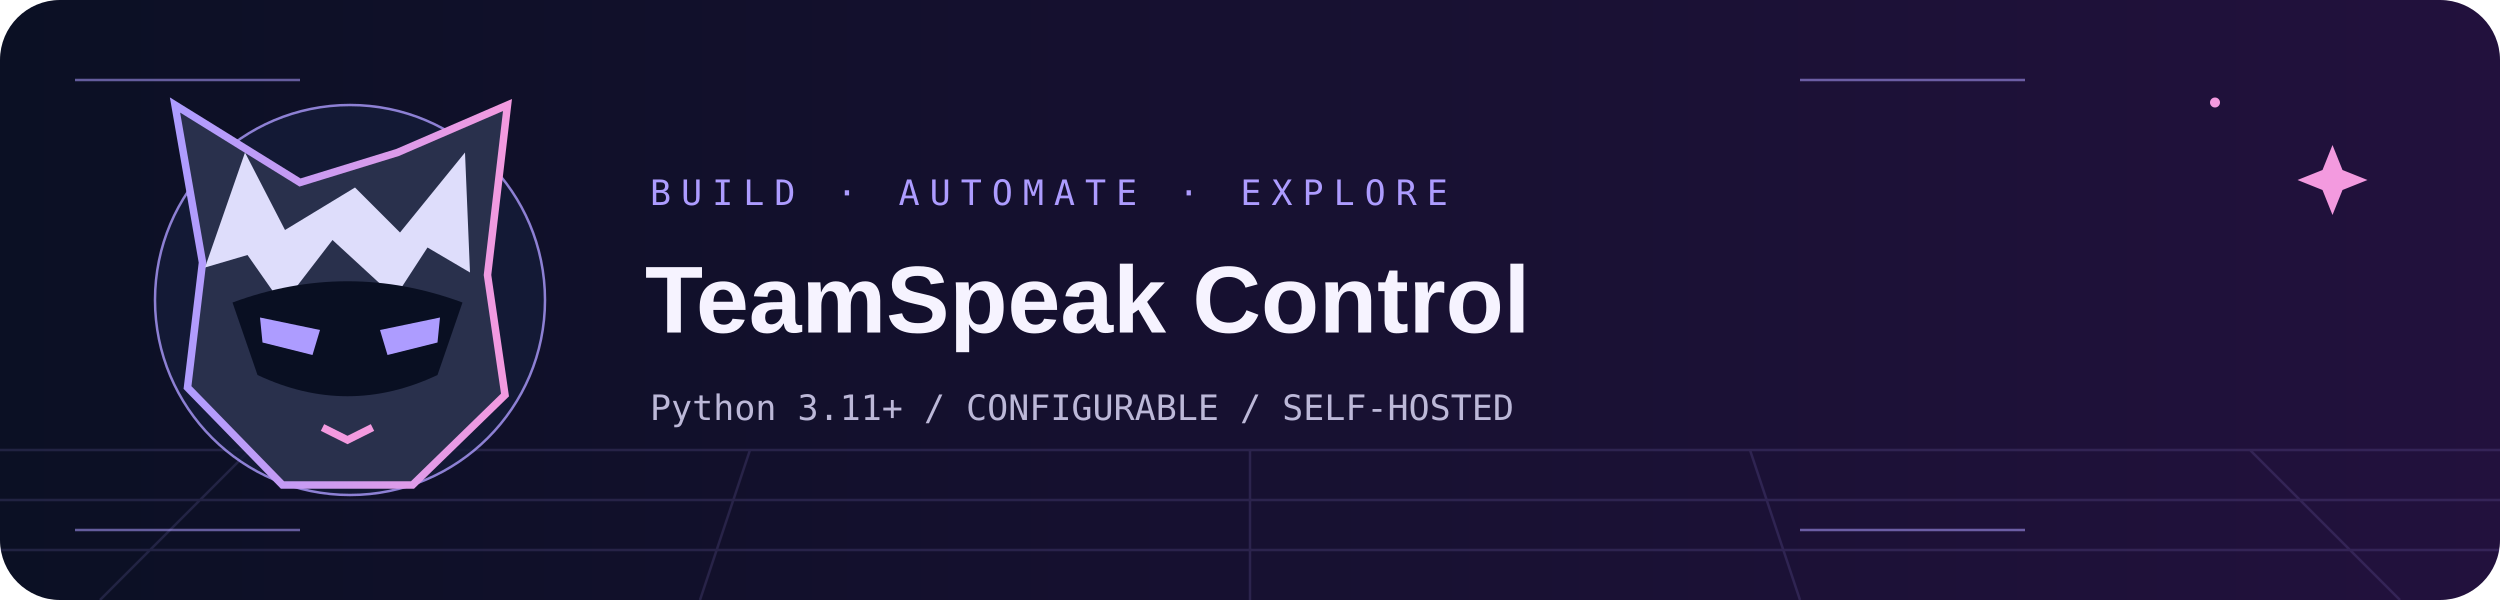
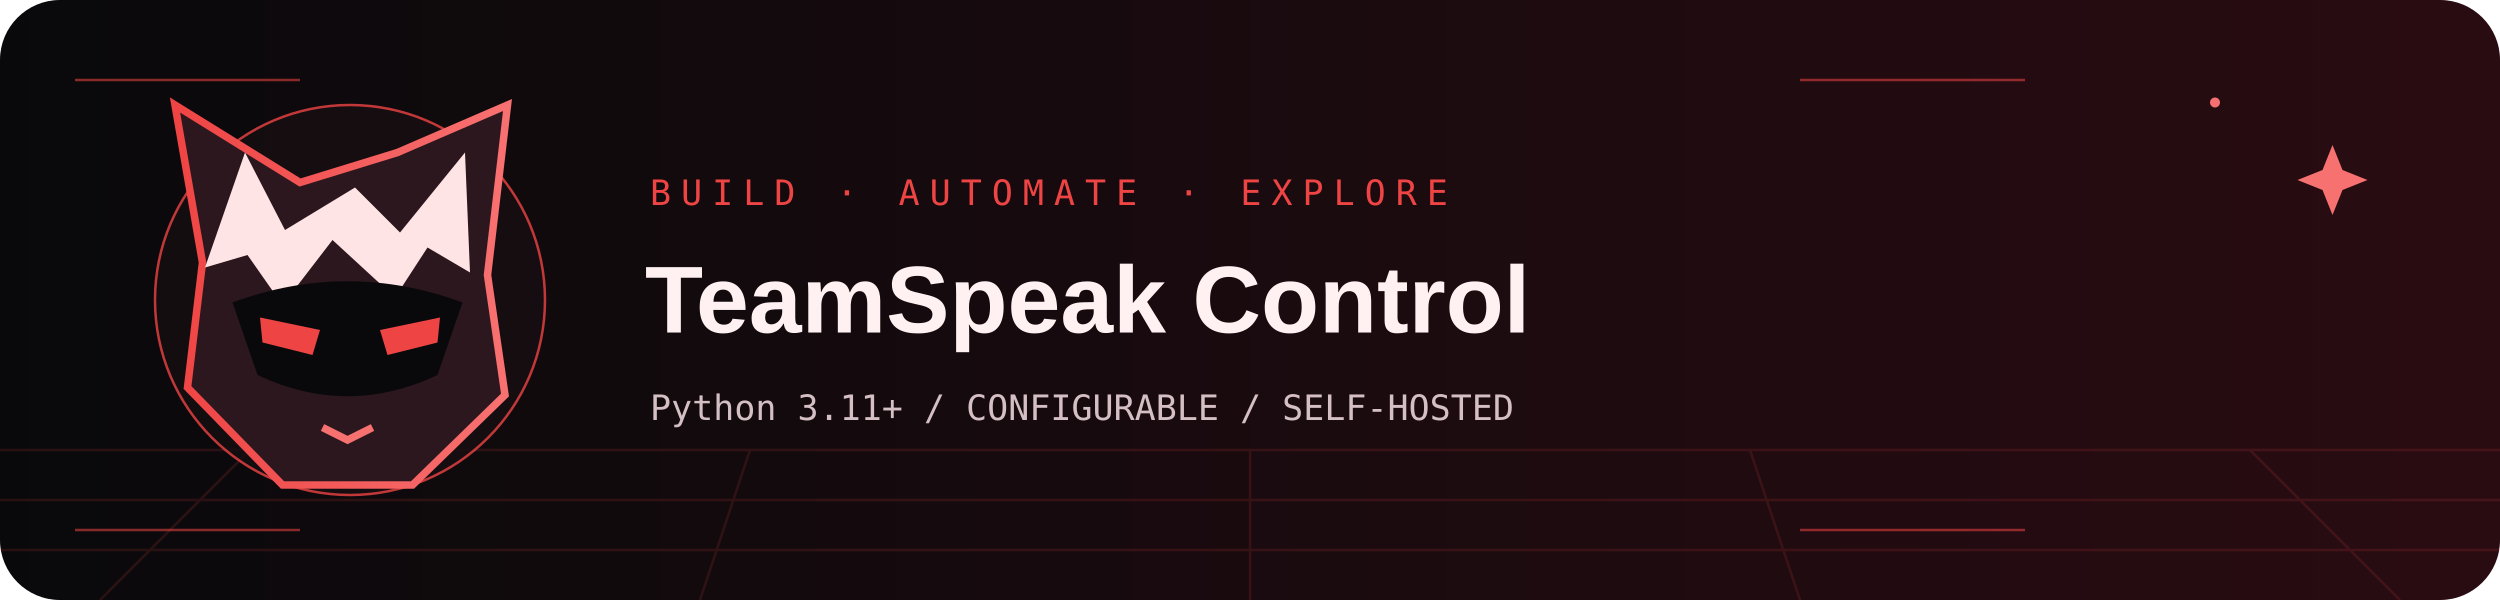
<svg xmlns="http://www.w3.org/2000/svg" width="1000" height="240" viewBox="0 0 1000 240" role="img" aria-labelledby="title desc">
  <defs>
    <linearGradient id="bg">
-       <stop stop-color="#0b1024" />
-       <stop offset="1" stop-color="#22113d" />
+       <stop stop-color="#09090b" />
+       <stop offset="1" stop-color="#290c12" />
    </linearGradient>
    <linearGradient id="glow">
-       <stop stop-color="#ad9cff" />
-       <stop offset="1" stop-color="#f39adf" />
+       <stop stop-color="#ef4444" />
+       <stop offset="1" stop-color="#f87171" />
    </linearGradient>
  </defs>
  <style>.blink{transform-box:fill-box;transform-origin:center;animation:blink 6s infinite}.trail{stroke-dasharray:90 600;animation:flow 8s linear infinite}.star{animation:pulse 4s ease-in-out infinite}@keyframes blink{0%,44%,48%,100%{transform:scaleY(1)}46%{transform:scaleY(.12)}}@keyframes flow{to{stroke-dashoffset:-690}}@keyframes pulse{50%{opacity:.3}}@media(prefers-reduced-motion:reduce){*{animation:none!important}}</style>
  <rect width="1000" height="240" rx="24" fill="url(#bg)" />
-   <g opacity=".14" stroke="#ad9cff">
+   <g opacity=".14" stroke="#ef4444">
    <path d="M0 180H1000M0 200H1000M0 220H1000M100 180L40 240M300 180L280 240M500 180V240M700 180L720 240M900 180L960 240" />
  </g>
-   <path d="M30 32H970M30 212H970" stroke="#ad9cff" opacity=".55" class="trail" />
+   <path d="M30 32H970M30 212H970" stroke="#ef4444" opacity=".55" class="trail" />
  <g transform="translate(45 30)">
-     <circle cx="95" cy="90" r="78" fill="#141c38" stroke="#ad9cff" opacity=".8" />
-     <path d="M36 75L25 12L75 43L114 31L158 12L150 80L157 128L120 164H68L30 125Z" fill="#29304c" stroke="url(#glow)" stroke-width="3" />
-     <path d="M37 77L53 31L69 62L97 45L115 63L141 31L143 79L126 69L113 89L88 66L68 92L54 72Z" fill="#deddfb" />
-     <path d="M48 91Q94 74 140 91L130 120Q94 137 58 120Z" fill="#090f22" />
-     <g class="blink" fill="#ad9cff">
+     <circle cx="95" cy="90" r="78" fill="#170e12" stroke="#ef4444" opacity=".8" />
+     <path d="M36 75L25 12L75 43L114 31L158 12L150 80L157 128L120 164H68L30 125Z" fill="#2b171d" stroke="url(#glow)" stroke-width="3" />
+     <path d="M37 77L53 31L69 62L97 45L115 63L141 31L143 79L126 69L113 89L88 66L68 92L54 72Z" fill="#ffe4e6" />
+     <path d="M48 91Q94 74 140 91L130 120Q94 137 58 120Z" fill="#09090b" />
+     <g class="blink" fill="#ef4444">
      <path d="M59 97L83 102L80 112L60 107Z" />
      <path d="M107 102L131 97L130 107L110 112Z" />
    </g>
-     <path d="M84 141L94 146L104 141" fill="none" stroke="#f39adf" stroke-width="3" />
+     <path d="M84 141L94 146L104 141" fill="none" stroke="#f87171" stroke-width="3" />
  </g>
-   <text x="260" y="82" fill="#ad9cff" font-family="monospace" font-size="14" letter-spacing="4">BUILD · AUTOMATE · EXPLORE</text>
-   <text x="258" y="133" fill="#f6f3ff" font-family="Arial,sans-serif" font-size="38" font-weight="700">TeamSpeak Control</text>
-   <text x="260" y="168" fill="#bcb8d8" font-family="monospace" font-size="14">Python 3.11+  /  CONFIGURABLE  /  SELF-HOSTED</text>
-   <g class="star" fill="#f39adf">
+   <text x="260" y="82" fill="#ef4444" font-family="monospace" font-size="14" letter-spacing="4">BUILD · AUTOMATE · EXPLORE</text>
+   <text x="258" y="133" fill="#fff1f2" font-family="Arial,sans-serif" font-size="38" font-weight="700">TeamSpeak Control</text>
+   <text x="260" y="168" fill="#d4bfc4" font-family="monospace" font-size="14">Python 3.11+  /  CONFIGURABLE  /  SELF-HOSTED</text>
+   <g class="star" fill="#f87171">
    <path d="M933 58L937 68L947 72L937 76L933 86L929 76L919 72L929 68Z" />
    <circle cx="886" cy="41" r="2" />
  </g>
</svg>
